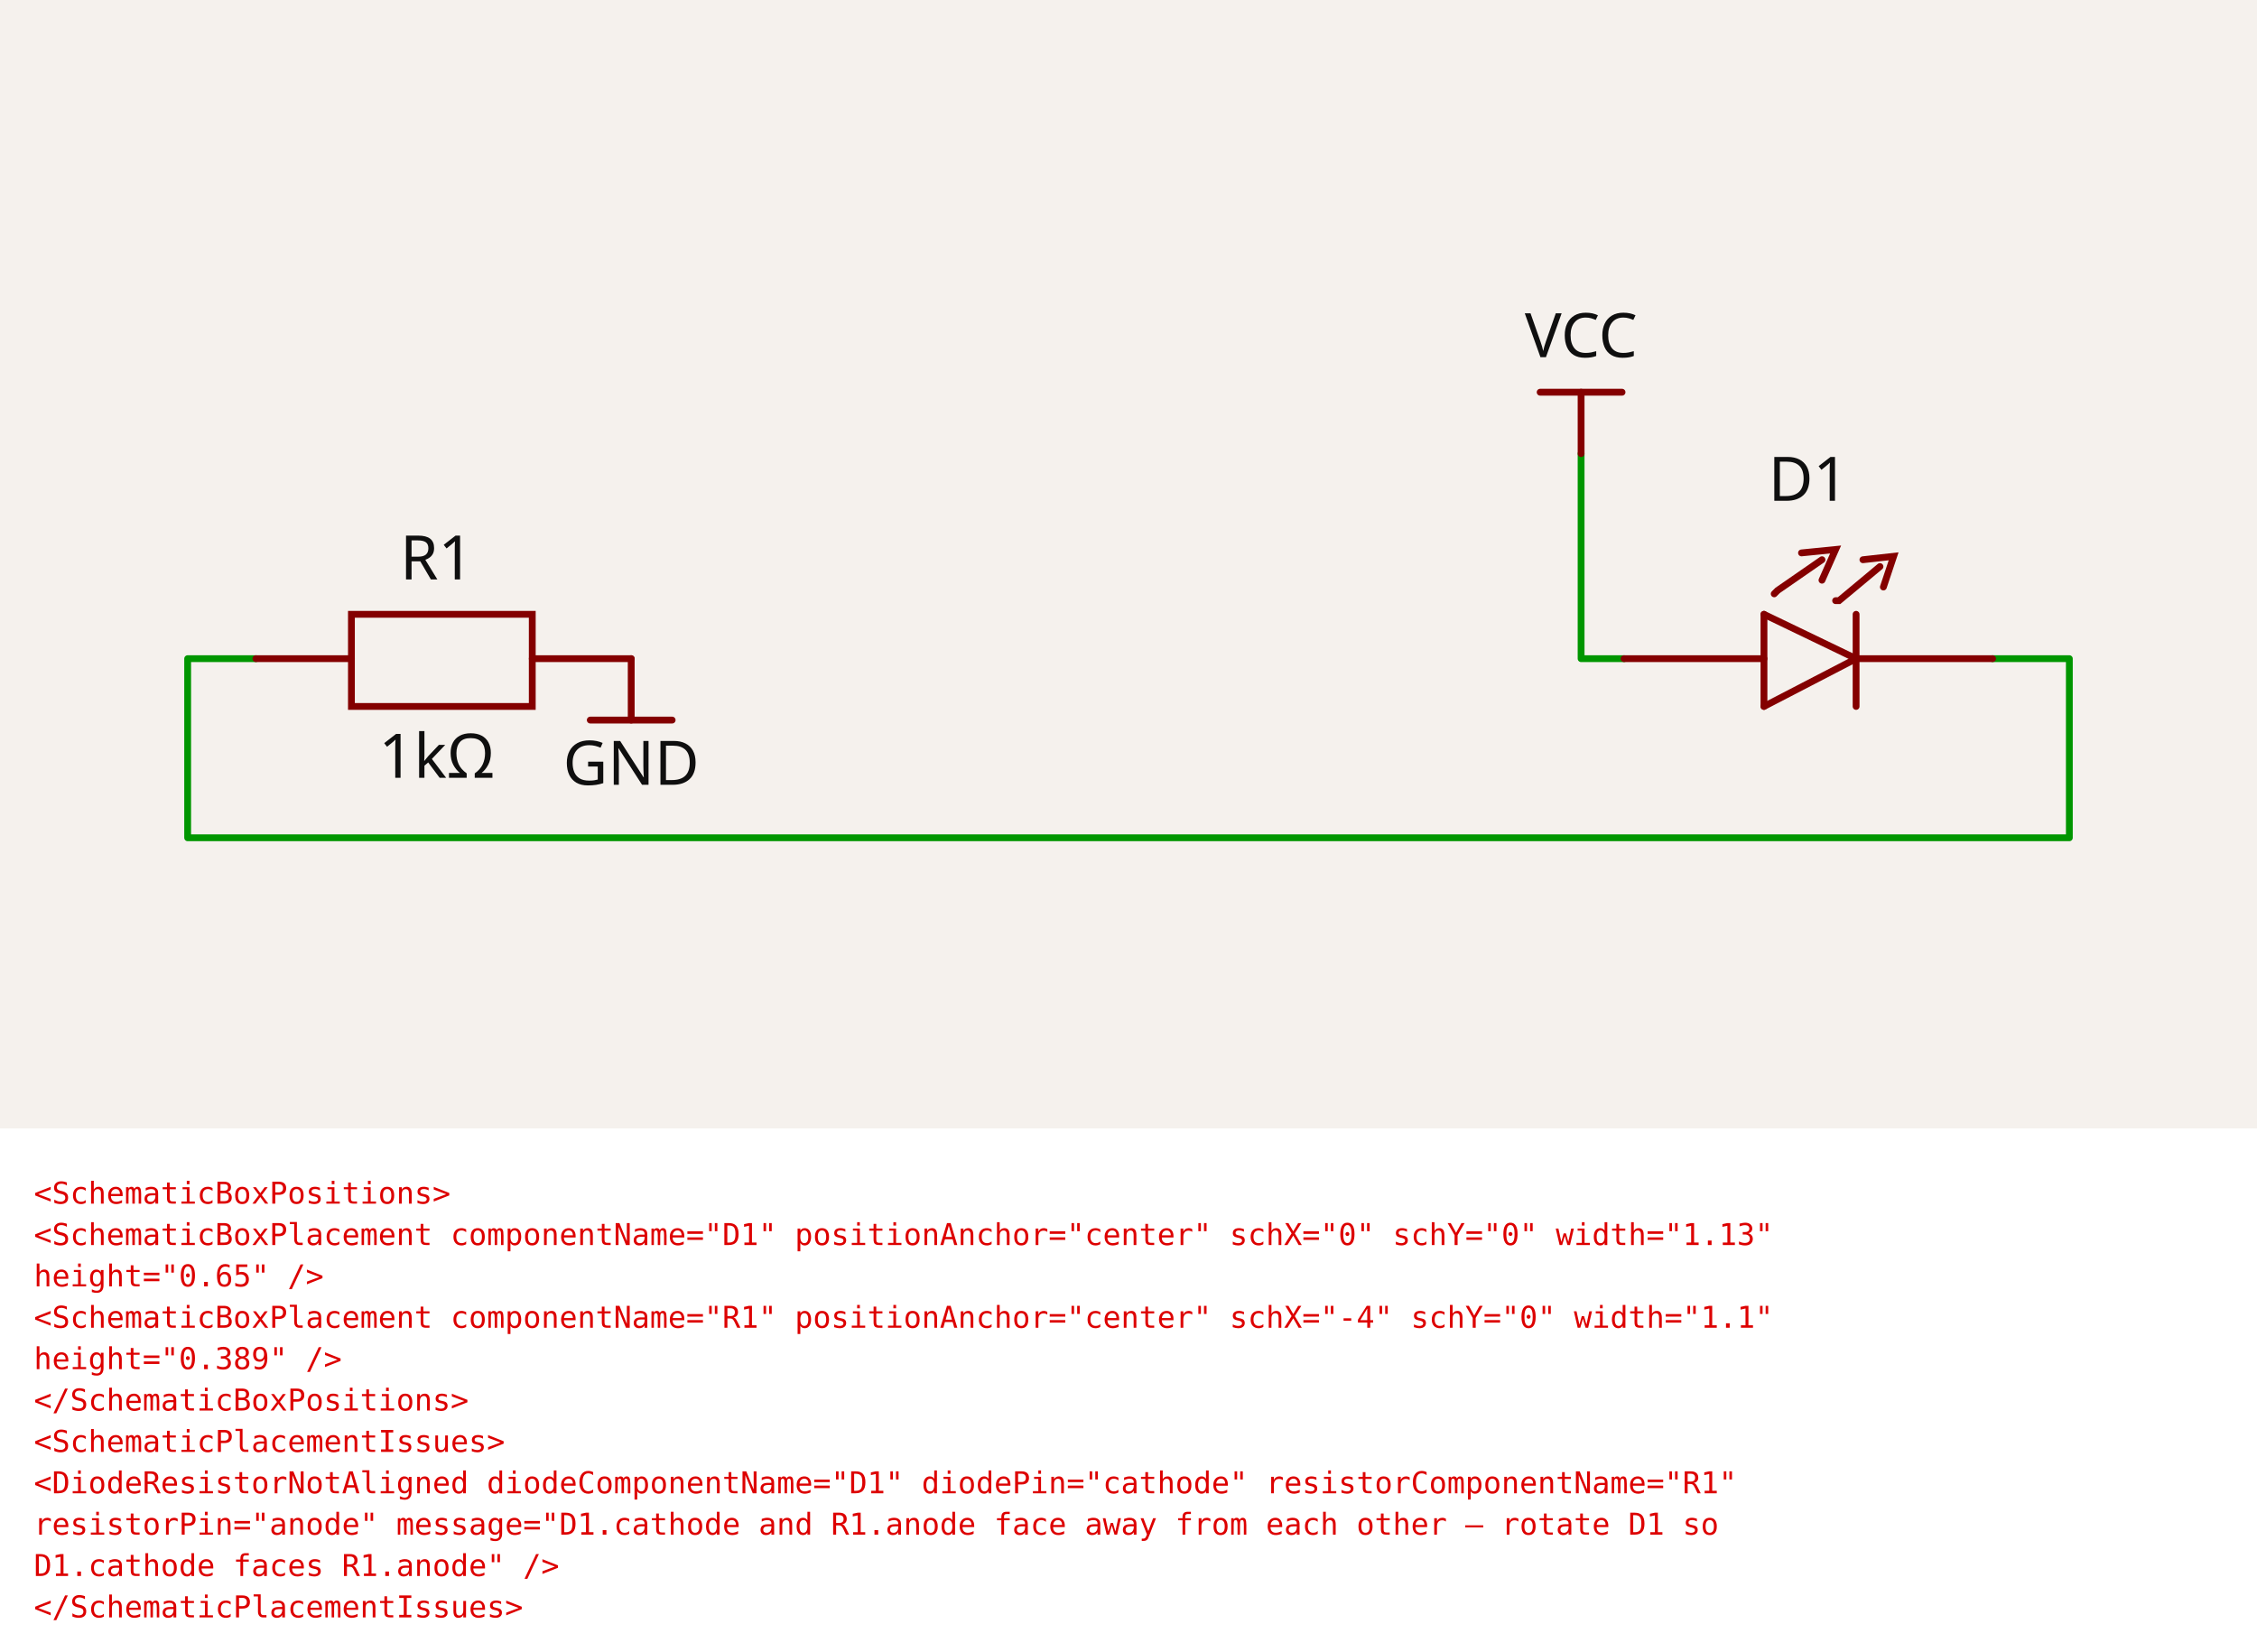
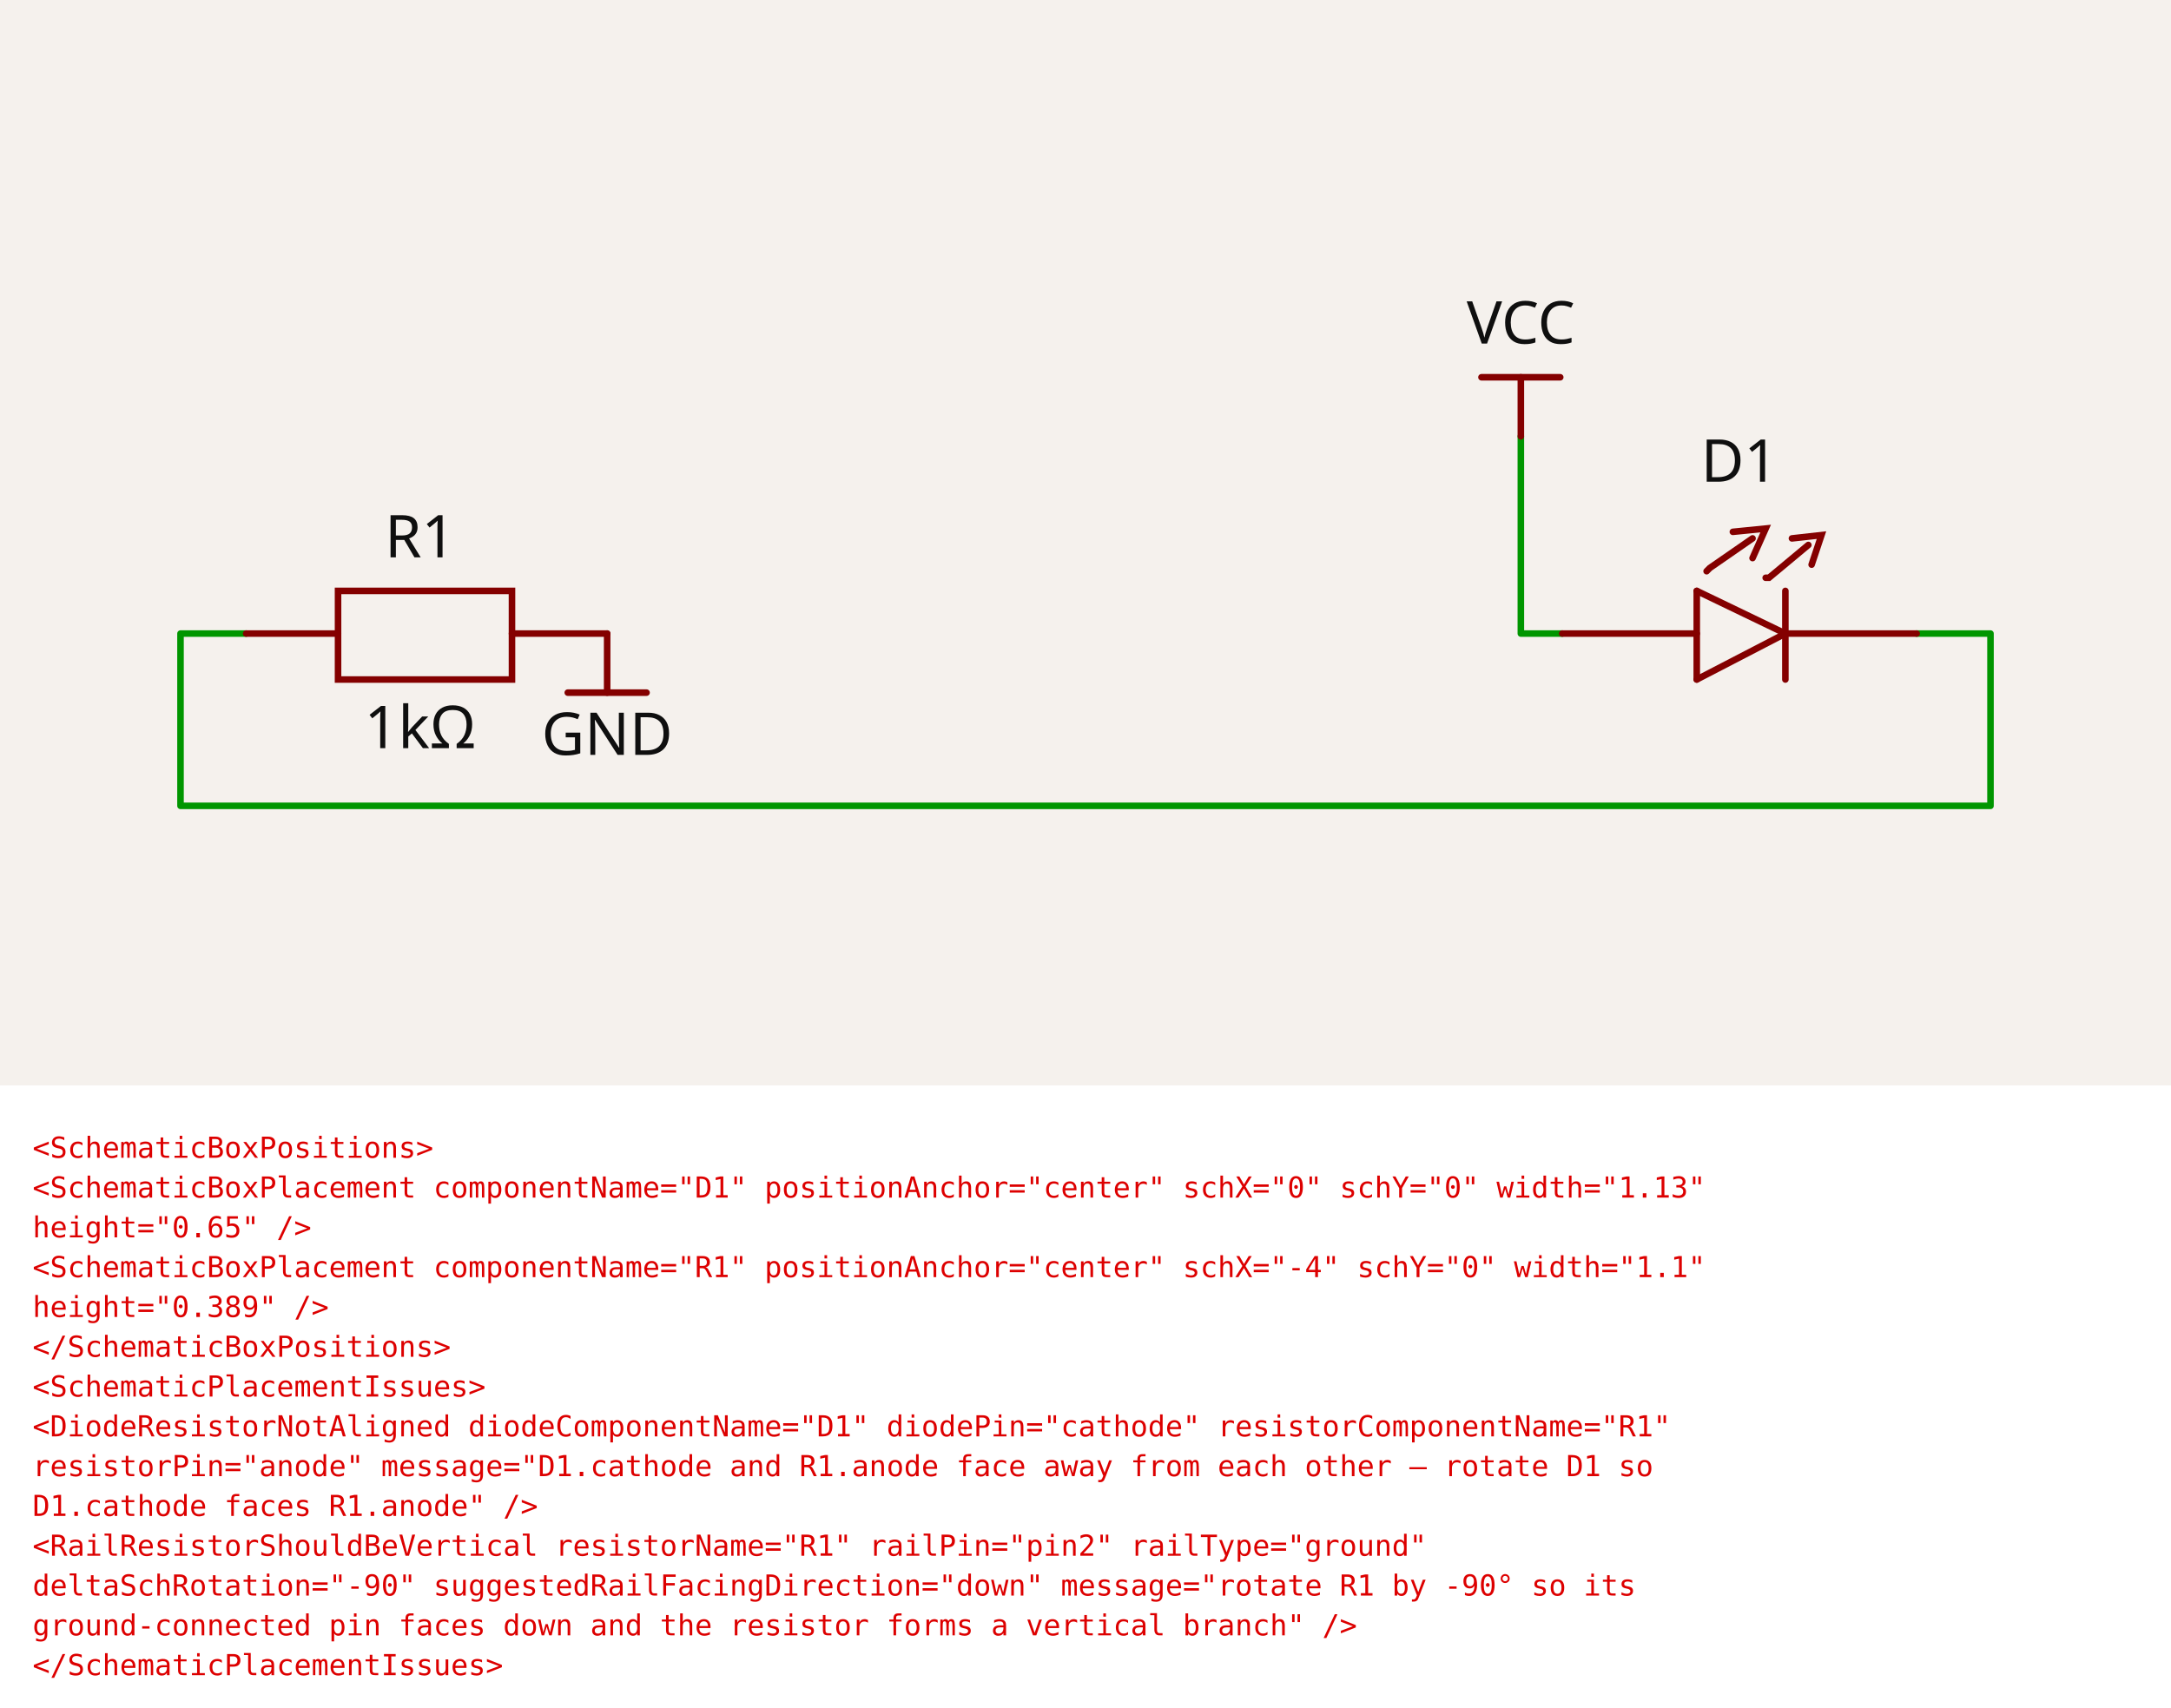
- <svg xmlns="http://www.w3.org/2000/svg" width="1200" height="878" viewBox="0 0 1200 878" role="img" aria-label="schematic analysis fixture">
+ <svg xmlns="http://www.w3.org/2000/svg" width="1200" height="944" viewBox="0 0 1200 944" role="img" aria-label="schematic analysis fixture">
  <g transform="translate(0, 0)">
    <style>
              .boundary { fill: rgb(245, 241, 237); }
              .schematic-boundary { fill: none; stroke: #fff; }
              .component { fill: none; stroke: rgb(132, 0, 0); }
              .chip { fill: rgb(255, 255, 194); stroke: rgb(132, 0, 0); }
              .component-pin { fill: none; stroke: rgb(132, 0, 0); }
              /* Basic per-trace hover fallback */
              .trace:hover {
                filter: invert(1);
              }
              .trace:hover .trace-crossing-outline {
                opacity: 0;
              }
              .trace:hover .trace-junction {
                filter: invert(1);
              }
              /* Net-hover highlighting: when a trace or its overlays are hovered,
                 invert color for all traces (base + overlays) sharing the same
                 subcircuit connectivity key. Also hide crossing outline during hover. */
              svg:has(:is(g.trace[data-subcircuit-connectivity-map-key="unnamedsubcircuitsubcircuit_source_group_0_connectivity_net0"], g.trace-overlays[data-subcircuit-connectivity-map-key="unnamedsubcircuitsubcircuit_source_group_0_connectivity_net0"]):hover) :is(g.trace[data-subcircuit-connectivity-map-key="unnamedsubcircuitsubcircuit_source_group_0_connectivity_net0"], g.trace-overlays[data-subcircuit-connectivity-map-key="unnamedsubcircuitsubcircuit_source_group_0_connectivity_net0"]) { filter: invert(1); }
svg:has(:is(g.trace[data-subcircuit-connectivity-map-key="unnamedsubcircuitsubcircuit_source_group_0_connectivity_net0"], g.trace-overlays[data-subcircuit-connectivity-map-key="unnamedsubcircuitsubcircuit_source_group_0_connectivity_net0"]):hover) g.trace-overlays[data-subcircuit-connectivity-map-key="unnamedsubcircuitsubcircuit_source_group_0_connectivity_net0"] .trace-crossing-outline { opacity: 0; }
svg:has(:is(g.trace[data-subcircuit-connectivity-map-key="unnamedsubcircuitsubcircuit_source_group_0_connectivity_net1"], g.trace-overlays[data-subcircuit-connectivity-map-key="unnamedsubcircuitsubcircuit_source_group_0_connectivity_net1"]):hover) :is(g.trace[data-subcircuit-connectivity-map-key="unnamedsubcircuitsubcircuit_source_group_0_connectivity_net1"], g.trace-overlays[data-subcircuit-connectivity-map-key="unnamedsubcircuitsubcircuit_source_group_0_connectivity_net1"]) { filter: invert(1); }
svg:has(:is(g.trace[data-subcircuit-connectivity-map-key="unnamedsubcircuitsubcircuit_source_group_0_connectivity_net1"], g.trace-overlays[data-subcircuit-connectivity-map-key="unnamedsubcircuitsubcircuit_source_group_0_connectivity_net1"]):hover) g.trace-overlays[data-subcircuit-connectivity-map-key="unnamedsubcircuitsubcircuit_source_group_0_connectivity_net1"] .trace-crossing-outline { opacity: 0; }
              .text { font-family: sans-serif; fill: rgb(0, 150, 0); }
              .pin-number { fill: rgb(169, 0, 0); }
              .port-label { fill: rgb(0, 100, 100); }
              .component-name { fill: rgb(0, 100, 100); }

            </style>
    <rect class="boundary" x="0" y="0" width="1200" height="600" />
    <g class="trace sch-trace" data-layer="base" data-circuit-json-type="schematic_trace" data-schematic-trace-id="schematic_trace_0" data-subcircuit-connectivity-map-key="unnamedsubcircuitsubcircuit_source_group_0_connectivity_net0">
      <path d="M 1059.41 350.225 L 1063.946 350.225 L 1100.227 350.225 L 1100.227 445.463 L 99.773 445.463 L 99.773 350.225 L 136.054 350.225" class="trace-invisible-hover-outline sch-trace-hitbox" stroke="rgb(0, 150, 0)" fill="none" stroke-width="29.025px" stroke-linecap="round" opacity="0" stroke-linejoin="round" />
      <path class="sch-trace-path" d="M 1059.41 350.225 L 1063.946 350.225 L 1100.227 350.225 L 1100.227 445.463 L 99.773 445.463 L 99.773 350.225 L 136.054 350.225" stroke="rgb(0, 150, 0)" fill="none" stroke-width="3.628px" stroke-linecap="round" stroke-linejoin="round" />
    </g>
    <g class="trace sch-trace" data-layer="base" data-circuit-json-type="schematic_trace" data-schematic-trace-id="schematic_trace_1" data-subcircuit-connectivity-map-key="unnamedsubcircuitsubcircuit_source_group_0_connectivity_net1">
      <path d="M 863.492 350.225 L 858.957 350.225 L 840.635 350.225 L 840.635 241.2" class="trace-invisible-hover-outline sch-trace-hitbox" stroke="rgb(0, 150, 0)" fill="none" stroke-width="29.025px" stroke-linecap="round" opacity="0" stroke-linejoin="round" />
      <path class="sch-trace-path" d="M 863.492 350.225 L 858.957 350.225 L 840.635 350.225 L 840.635 241.2" stroke="rgb(0, 150, 0)" fill="none" stroke-width="3.628px" stroke-linecap="round" stroke-linejoin="round" />
    </g>
    <g class="trace-overlays sch-trace-overlays" data-layer="overlay" data-circuit-json-type="schematic_trace" data-schematic-trace-id="schematic_trace_0" data-subcircuit-connectivity-map-key="unnamedsubcircuitsubcircuit_source_group_0_connectivity_net0" />
    <g class="trace-overlays sch-trace-overlays" data-layer="overlay" data-circuit-json-type="schematic_trace" data-schematic-trace-id="schematic_trace_1" data-subcircuit-connectivity-map-key="unnamedsubcircuitsubcircuit_source_group_0_connectivity_net1" />
    <g class="sch-component" data-circuit-json-type="schematic_component" data-schematic-component-id="schematic_component_0">
      <rect class="component-overlay sch-component-overlay" x="863.492" y="292.175" width="195.918" height="83.447" fill="transparent" />
      <path class="sch-component-symbol-path" d="M 986.848 350.225 L 937.868 375.622" stroke="rgb(132, 0, 0)" fill="none" stroke-width="3.628px" stroke-linecap="round" />
      <path class="sch-component-symbol-path" d="M 985.034 350.225 L 1059.41 350.225" stroke="rgb(132, 0, 0)" fill="none" stroke-width="3.628px" stroke-linecap="round" />
      <path class="sch-component-symbol-path" d="M 937.868 326.642 L 986.848 350.225" stroke="rgb(132, 0, 0)" fill="none" stroke-width="3.628px" stroke-linecap="round" />
      <path class="sch-component-symbol-path" d="M 937.868 375.622 L 937.868 326.642" stroke="rgb(132, 0, 0)" fill="none" stroke-width="3.628px" stroke-linecap="round" />
      <path class="sch-component-symbol-path" d="M 986.848 326.642 L 986.848 375.622" stroke="rgb(132, 0, 0)" fill="none" stroke-width="3.628px" stroke-linecap="round" />
      <path class="sch-component-symbol-path" d="M 937.868 350.225 L 863.492 350.225" stroke="rgb(132, 0, 0)" fill="none" stroke-width="3.628px" stroke-linecap="round" />
      <path class="sch-component-symbol-path" d="M 990.476 297.618 L 1006.803 295.803 L 1001.361 312.13" stroke="rgb(132, 0, 0)" fill="none" stroke-width="3.628px" stroke-linecap="round" />
      <path class="sch-component-symbol-path" d="M 975.964 319.386 L 977.778 319.386 L 999.546 301.246 L 999.546 301.246" stroke="rgb(132, 0, 0)" fill="none" stroke-width="3.628px" stroke-linecap="round" />
      <path class="sch-component-symbol-path" d="M 957.823 293.989 L 975.964 292.175 L 968.707 308.502" stroke="rgb(132, 0, 0)" fill="none" stroke-width="3.628px" stroke-linecap="round" />
      <path class="sch-component-symbol-path" d="M 943.311 315.758 L 945.125 313.944 L 968.707 297.618 L 968.707 297.618" stroke="rgb(132, 0, 0)" fill="none" stroke-width="3.628px" stroke-linecap="round" />
      <text class="sch-component-text" x="961.451" y="388.32" fill="rgb(15, 15, 15)" font-family="sans-serif" text-anchor="middle" dominant-baseline="hanging" font-size="32.653px" />
      <text class="sch-component-name sch-component-text" x="961.451" y="275.849" stroke="rgb(245, 241, 237)" stroke-width="3.628px" paint-order="stroke" fill="rgb(15, 15, 15)" font-family="sans-serif" text-anchor="middle" dominant-baseline="ideographic" font-size="32.653px">D1</text>
    </g>
    <g class="sch-component" data-circuit-json-type="schematic_component" data-schematic-component-id="schematic_component_1">
      <rect class="component-overlay sch-component-overlay" x="136.054" y="326.642" width="199.546" height="48.98" fill="transparent" />
      <path class="sch-component-symbol-path" d="M 136.054 350.225 L 186.848 350.225" stroke="rgb(132, 0, 0)" fill="none" stroke-width="3.628px" stroke-linecap="round" />
      <path class="sch-component-symbol-path" d="M 282.993 350.225 L 335.601 350.225" stroke="rgb(132, 0, 0)" fill="none" stroke-width="3.628px" stroke-linecap="round" />
      <path class="sch-component-symbol-path" d="M 235.828 326.642 L 282.993 326.642 L 282.993 375.622 L 186.848 375.622 L 186.848 326.642 L 235.828 326.642" stroke="rgb(132, 0, 0)" fill="none" stroke-width="3.628px" stroke-linecap="round" />
      <text class="sch-component-name sch-component-text" x="232.2" y="317.671" stroke="rgb(245, 241, 237)" stroke-width="3.628px" paint-order="stroke" fill="rgb(15, 15, 15)" font-family="sans-serif" text-anchor="middle" dominant-baseline="ideographic" font-size="32.653px">R1</text>
      <text class="sch-component-text" x="232.2" y="388.222" fill="rgb(15, 15, 15)" font-family="sans-serif" text-anchor="middle" dominant-baseline="hanging" font-size="32.653px">1kΩ</text>
    </g>
    <g class="schematic-port-hover sch-port-hover" data-schematic-port-id="source_port_0">
      <circle cx="863.492" cy="350.225" r="7.256" fill="red" opacity="0" />
    </g>
    <g class="schematic-port-hover sch-port-hover" data-schematic-port-id="source_port_1">
      <circle cx="1059.41" cy="350.225" r="7.256" fill="red" opacity="0" />
    </g>
    <g class="schematic-port-hover sch-port-hover" data-schematic-port-id="source_port_2">
      <circle cx="136.054" cy="350.225" r="7.256" fill="red" opacity="0" />
    </g>
    <g class="schematic-port-hover sch-port-hover" data-schematic-port-id="source_port_3">
      <circle cx="335.601" cy="350.225" r="7.256" fill="red" opacity="0" />
    </g>
    <rect class="component-overlay sch-component-overlay sch-net-label-overlay" x="818.866" y="208.547" width="43.537" height="32.653" fill="transparent" />
    <path class="sch-net-label-symbol-path" d="M 862.404 208.547 L 818.866 208.547" stroke="rgb(132, 0, 0)" fill="none" stroke-width="3.628px" stroke-linecap="round" />
    <path class="sch-net-label-symbol-path" d="M 840.635 208.547 L 840.635 241.2" stroke="rgb(132, 0, 0)" fill="none" stroke-width="3.628px" stroke-linecap="round" />
    <text class="sch-net-label-symbol-text" x="840.635" y="199.477" fill="rgb(15, 15, 15)" font-family="sans-serif" text-anchor="middle" dominant-baseline="ideographic" font-size="32.653px">VCC</text>
    <rect class="component-overlay sch-component-overlay sch-net-label-overlay" x="313.832" y="350.225" width="43.537" height="32.653" fill="transparent" />
    <path class="sch-net-label-symbol-path" d="M 313.832 382.878 L 357.37 382.878" stroke="rgb(132, 0, 0)" fill="none" stroke-width="3.628px" stroke-linecap="round" />
    <path class="sch-net-label-symbol-path" d="M 335.601 382.878 L 335.601 350.225" stroke="rgb(132, 0, 0)" fill="none" stroke-width="3.628px" stroke-linecap="round" />
    <text class="sch-net-label-symbol-text" x="335.601" y="391.949" fill="rgb(15, 15, 15)" font-family="sans-serif" text-anchor="middle" dominant-baseline="hanging" font-size="32.653px">GND</text>
  </g>
  <g transform="translate(0, 600) scale(1, 1) translate(0, 0)">
    <rect width="100%" height="100%" fill="#fff" />
    <text x="18" y="40" fill="#d00" font-family="Menlo, Consolas, monospace" font-size="16">
      <tspan x="18" dy="0">&lt;SchematicBoxPositions&gt;</tspan>
      <tspan x="18" dy="22">&lt;SchematicBoxPlacement componentName="D1" positionAnchor="center" schX="0" schY="0" width="1.13"</tspan>
      <tspan x="18" dy="22">  height="0.65" /&gt;</tspan>
      <tspan x="18" dy="22">&lt;SchematicBoxPlacement componentName="R1" positionAnchor="center" schX="-4" schY="0" width="1.1"</tspan>
      <tspan x="18" dy="22">  height="0.389" /&gt;</tspan>
      <tspan x="18" dy="22">&lt;/SchematicBoxPositions&gt;</tspan>
      <tspan x="18" dy="22">&lt;SchematicPlacementIssues&gt;</tspan>
      <tspan x="18" dy="22">&lt;DiodeResistorNotAligned diodeComponentName="D1" diodePin="cathode" resistorComponentName="R1"</tspan>
      <tspan x="18" dy="22">  resistorPin="anode" message="D1.cathode and R1.anode face away from each other — rotate D1 so</tspan>
      <tspan x="18" dy="22">  D1.cathode faces R1.anode" /&gt;</tspan>
+       <tspan x="18" dy="22">&lt;RailResistorShouldBeVertical resistorName="R1" railPin="pin2" railType="ground"</tspan>
+       <tspan x="18" dy="22">  deltaSchRotation="-90" suggestedRailFacingDirection="down" message="rotate R1 by -90° so its</tspan>
+       <tspan x="18" dy="22">  ground-connected pin faces down and the resistor forms a vertical branch" /&gt;</tspan>
      <tspan x="18" dy="22">&lt;/SchematicPlacementIssues&gt;</tspan>
    </text>
  </g>
</svg>
